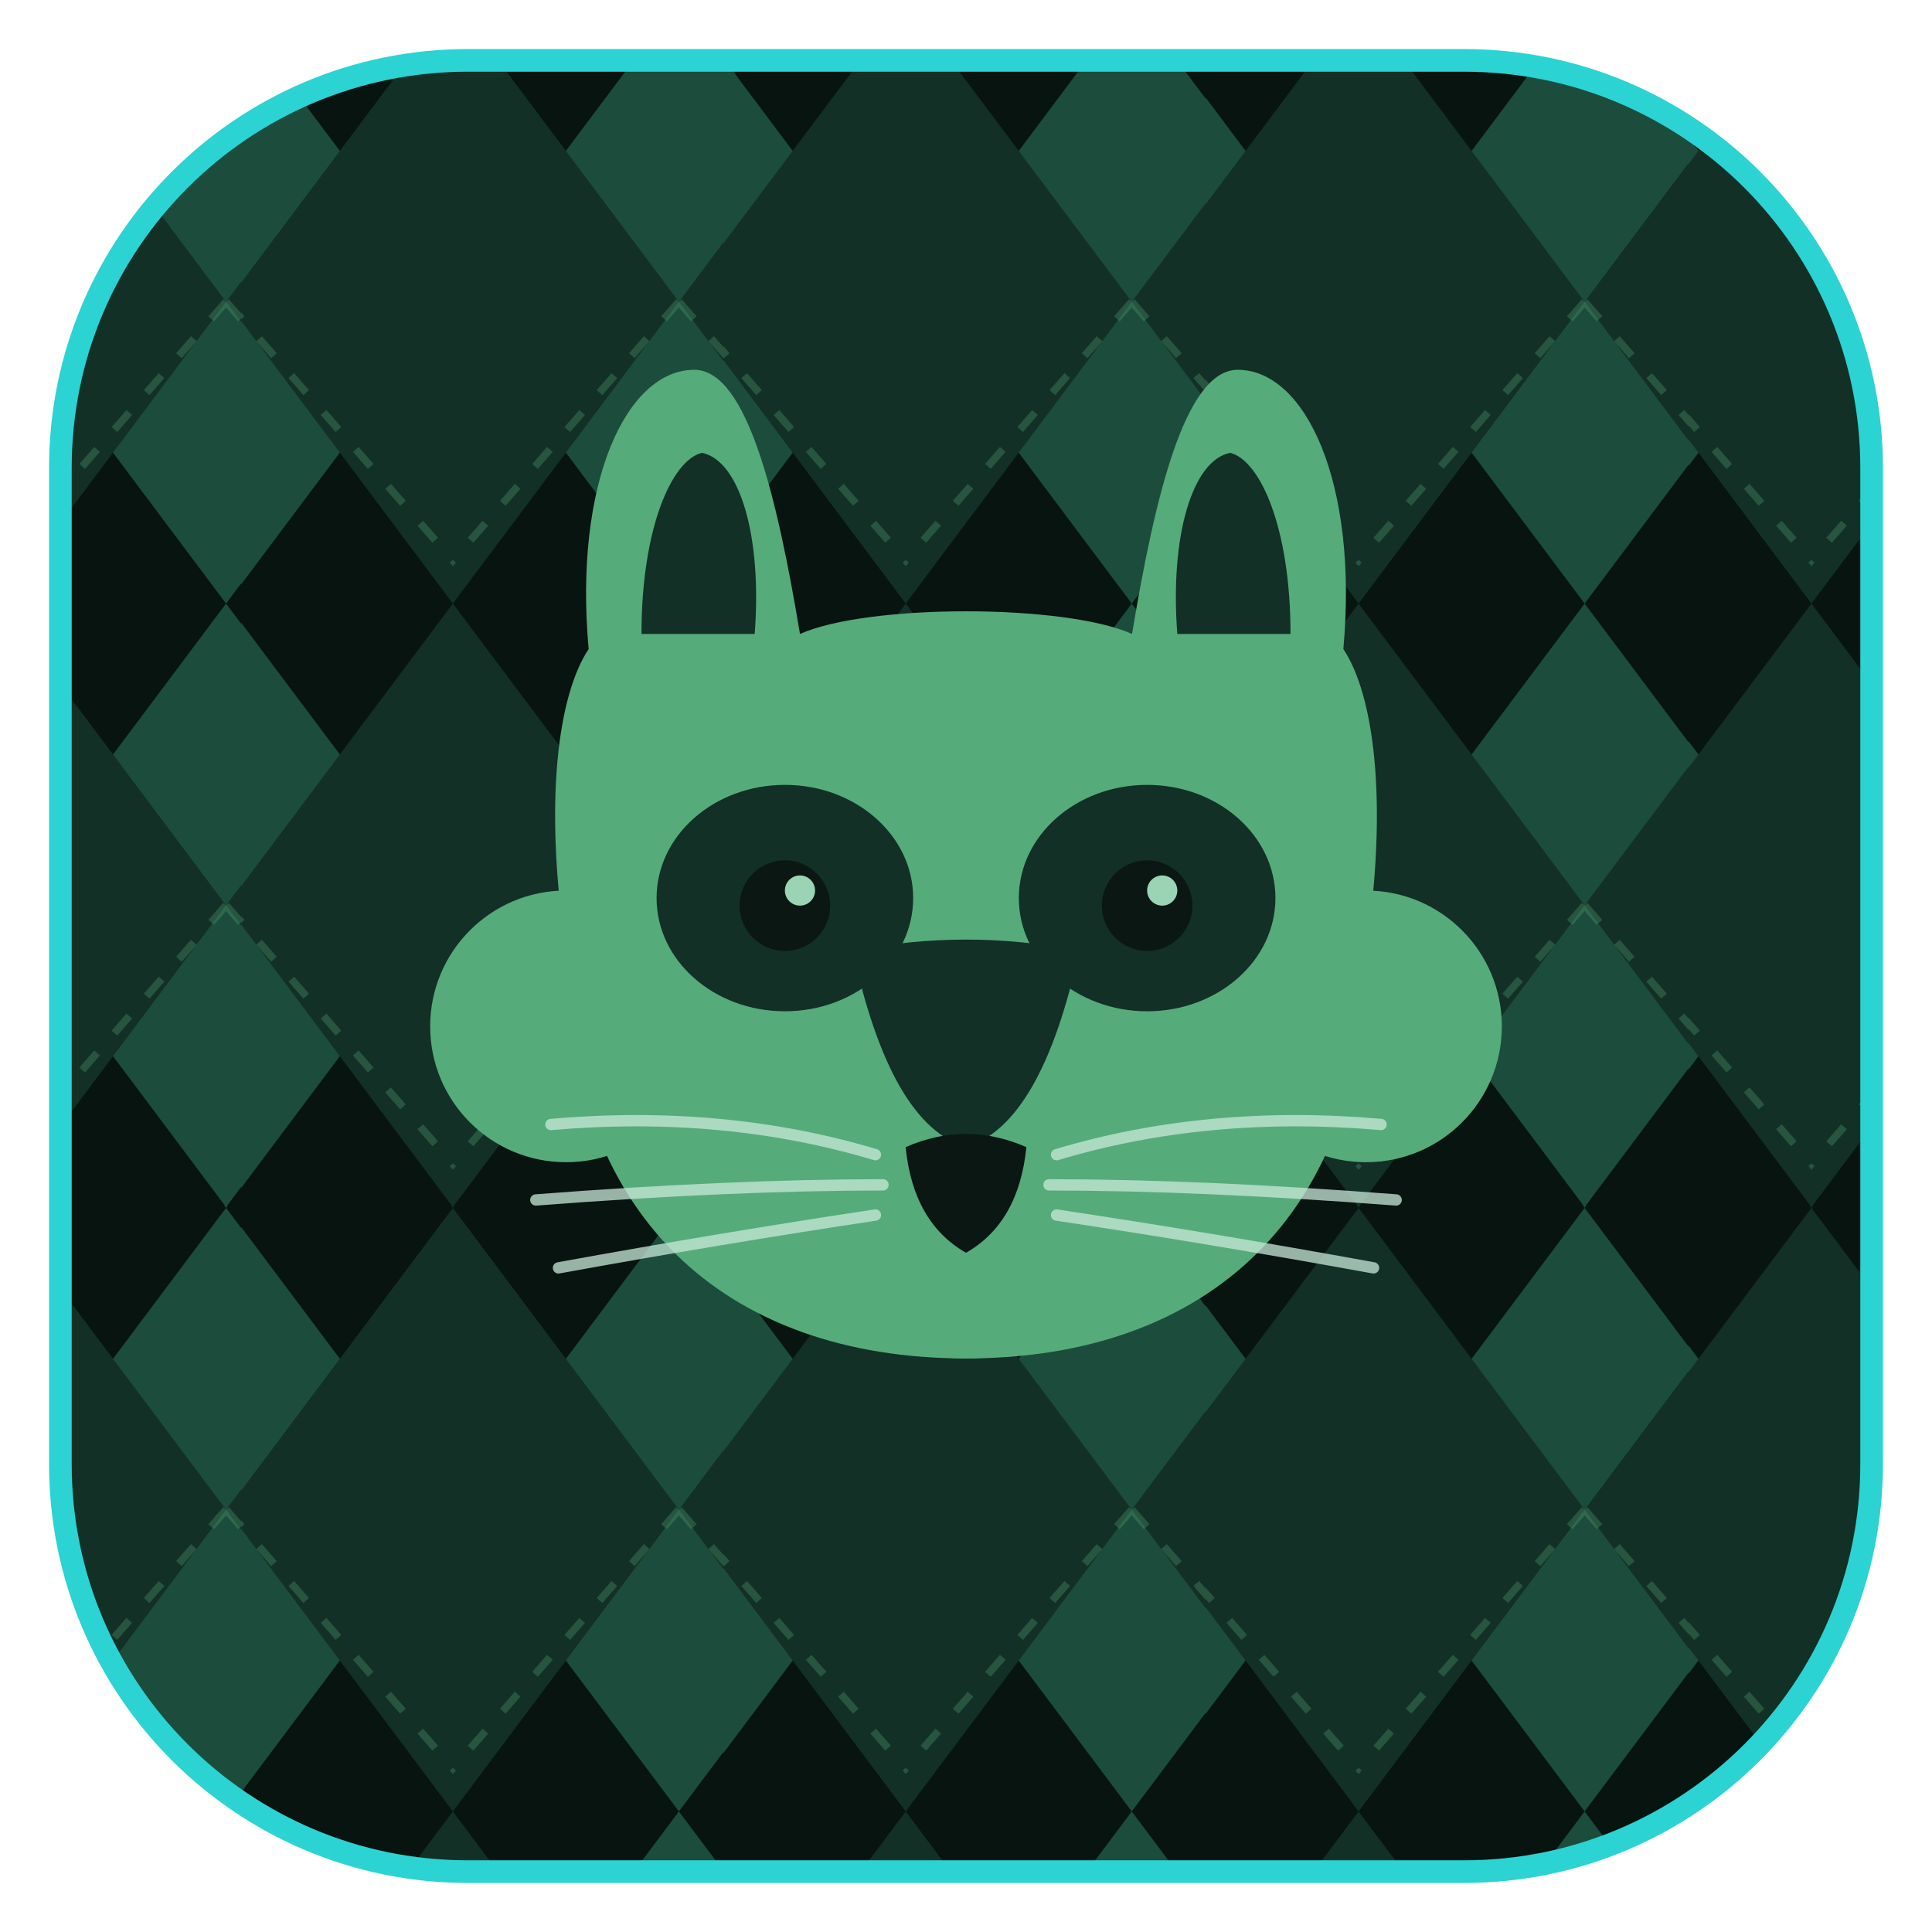
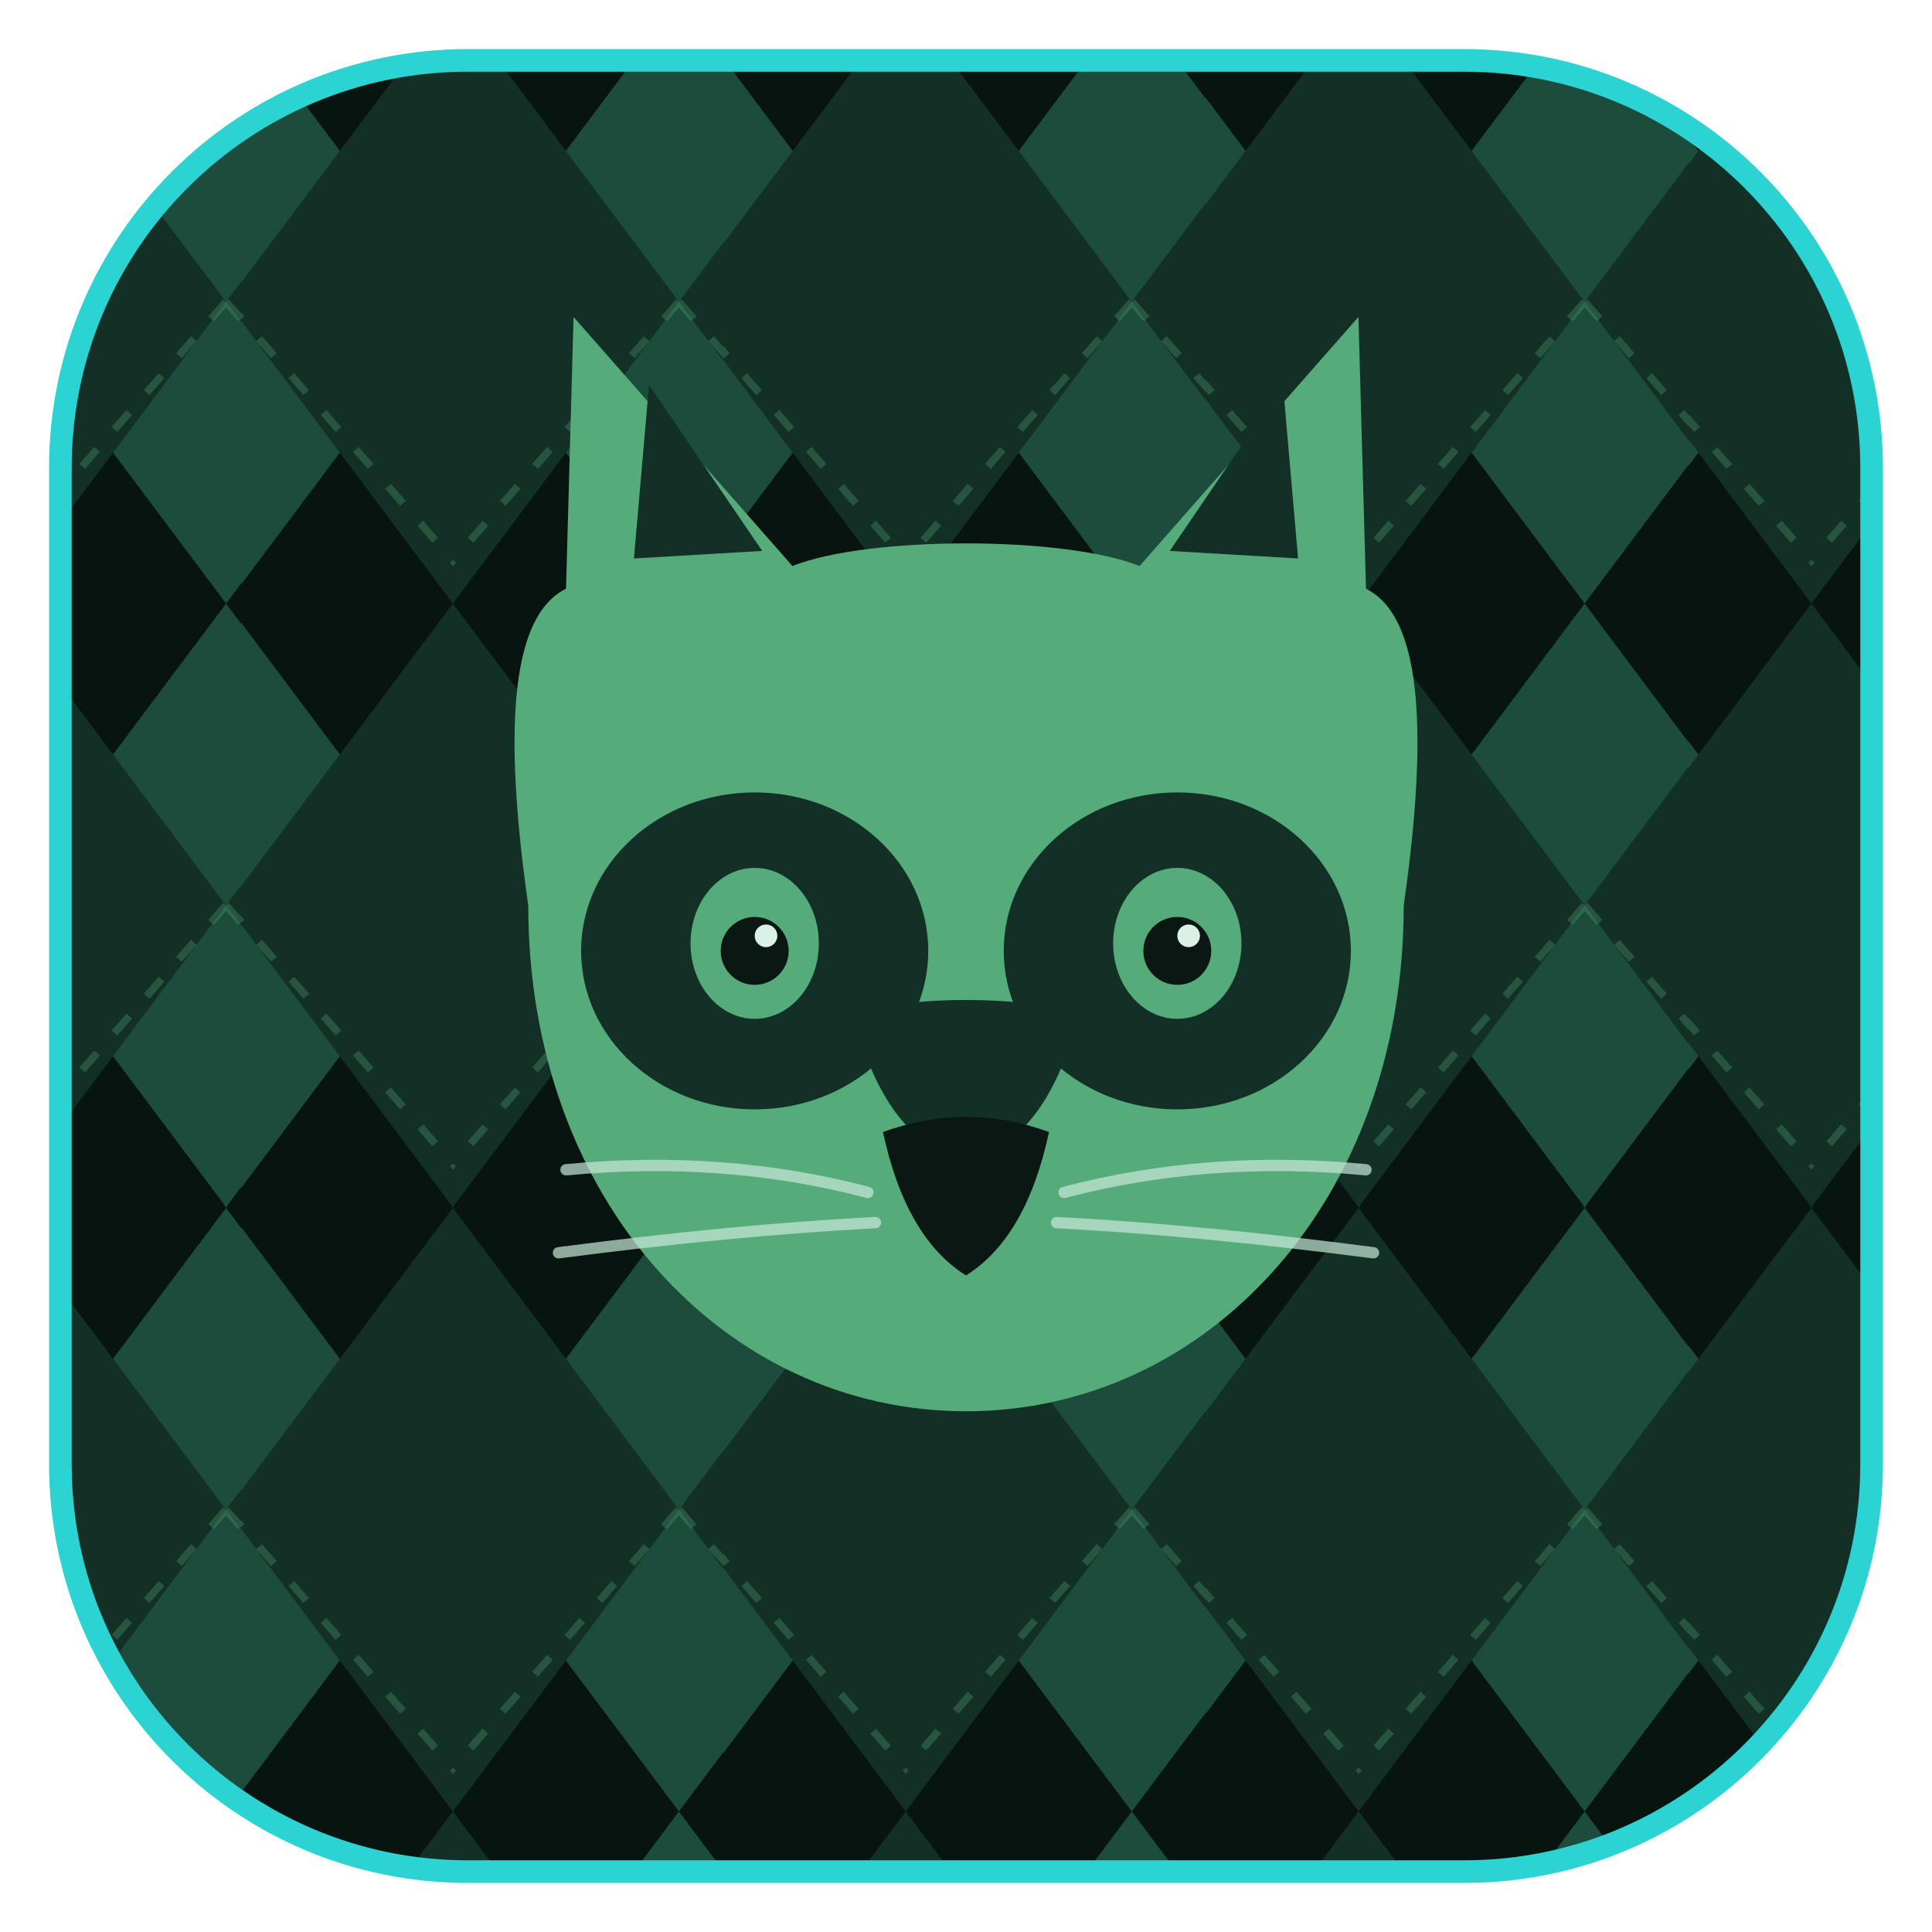
<svg xmlns="http://www.w3.org/2000/svg" viewBox="0 0 512 512" width="512" height="512">
  <defs>
    <clipPath id="tile">
      <rect x="16" y="16" width="480" height="480" rx="108" />
    </clipPath>
    <pattern id="argyle" width="120" height="160" patternUnits="userSpaceOnUse">
      <rect width="120" height="160" fill="#07140F" />
      <polygon points="60,0 120,80 60,160 0,80" fill="#1C4D3C" />
      <polygon points="0,0 60,80 0,160" fill="#123026" />
      <polygon points="120,0 60,80 120,160" fill="#123026" />
      <g stroke="#56AB7B" stroke-width="2" opacity="0.30" stroke-dasharray="6 7">
        <path d="M60 -80 L200 80 M60 -80 L-80 80 M60 80 L200 240 M60 80 L-80 240 M60 240 L200 400 M60 240 L-80 400" />
      </g>
    </pattern>
  </defs>
  <g clip-path="url(#tile)">
    <rect x="16" y="16" width="480" height="480" fill="url(#argyle)" />
  </g>
  <rect x="16" y="16" width="480" height="480" rx="108" fill="none" stroke="#2BD3D3" stroke-width="6" />
  <g>
-     <circle cx="150" cy="272" r="36" fill="#56AB7B" />
-     <circle cx="362" cy="272" r="36" fill="#56AB7B" />
-     <path d="M150 252              C144 212 148 184 156 172              C152 128 166 98 184 98              C198 98 206 132 212 168              C230 160 282 160 300 168              C306 132 314 98 328 98              C346 98 360 128 356 172              C364 184 368 212 362 252              C362 322 320 360 256 360              C192 360 150 322 150 252 Z" fill="#56AB7B" />
-     <ellipse cx="256" cy="316" rx="52" ry="44" fill="#56AB7B" />
-     <path d="M170 168 C170 140 178 122 186 120 C196 122 202 142 200 168 Z" fill="#123026" />
-     <path d="M342 168 C342 140 334 122 326 120 C316 122 310 142 312 168 Z" fill="#123026" />
-     <g stroke="#C7E9D8" stroke-width="3" fill="none" stroke-linecap="round" opacity="0.75">
-       <path d="M232 306 Q192 294 146 298" />
-       <path d="M234 314 Q194 314 142 318" />
-       <path d="M232 322 Q192 328 148 336" />
-       <path d="M280 306 Q320 294 366 298" />
-       <path d="M278 314 Q318 314 370 318" />
-       <path d="M280 322 Q320 328 364 336" />
+     <path d="M140 240              C132 184 138 162 150 156              L152 84 L210 150              C230 142 282 142 302 150              L360 84 L362 156              C374 162 380 184 372 240              C372 318 320 374 256 374              C192 374 140 318 140 240 Z" fill="#56AB7B" />
+     <path d="M168 148 L172 102 L202 146 Z" fill="#123026" />
+     <path d="M344 148 L340 102 L310 146 Z" fill="#123026" />
+     <g stroke="#C7E9D8" stroke-width="3" fill="none" stroke-linecap="round" opacity="0.7">
+       <path d="M230 316 Q192 306 150 310" />
+       <path d="M232 324 Q194 326 148 332" />
+       <path d="M282 316 Q320 306 362 310" />
+       <path d="M280 324 Q318 326 364 332" />
    </g>
-     <ellipse cx="208" cy="238" rx="34" ry="30" fill="#123026" />
-     <ellipse cx="304" cy="238" rx="34" ry="30" fill="#123026" />
-     <path d="M226 252 Q256 246 286 252 Q276 298 256 304 Q236 298 226 252 Z" fill="#123026" />
-     <circle cx="208" cy="240" r="12" fill="#0B1712" />
-     <circle cx="304" cy="240" r="12" fill="#0B1712" />
-     <circle cx="212" cy="236" r="4" fill="#9BD4B4" />
-     <circle cx="308" cy="236" r="4" fill="#9BD4B4" />
-     <path d="M240 304 Q256 297 272 304 Q270 324 256 332 Q242 324 240 304 Z" fill="#0B1712" />
+     <ellipse cx="200" cy="252" rx="46" ry="42" fill="#123026" />
+     <ellipse cx="312" cy="252" rx="46" ry="42" fill="#123026" />
+     <path d="M226 268 Q256 262 286 268 Q278 302 256 308 Q234 302 226 268 Z" fill="#123026" />
+     <ellipse cx="200" cy="250" rx="17" ry="20" fill="#56AB7B" />
+     <ellipse cx="312" cy="250" rx="17" ry="20" fill="#56AB7B" />
+     <circle cx="200" cy="252" r="9" fill="#0B1712" />
+     <circle cx="312" cy="252" r="9" fill="#0B1712" />
+     <circle cx="203" cy="248" r="3" fill="#DCF1E6" />
+     <circle cx="315" cy="248" r="3" fill="#DCF1E6" />
+     <path d="M234 300 Q256 292 278 300 Q272 328 256 338 Q240 328 234 300 Z" fill="#0B1712" />
  </g>
</svg>
